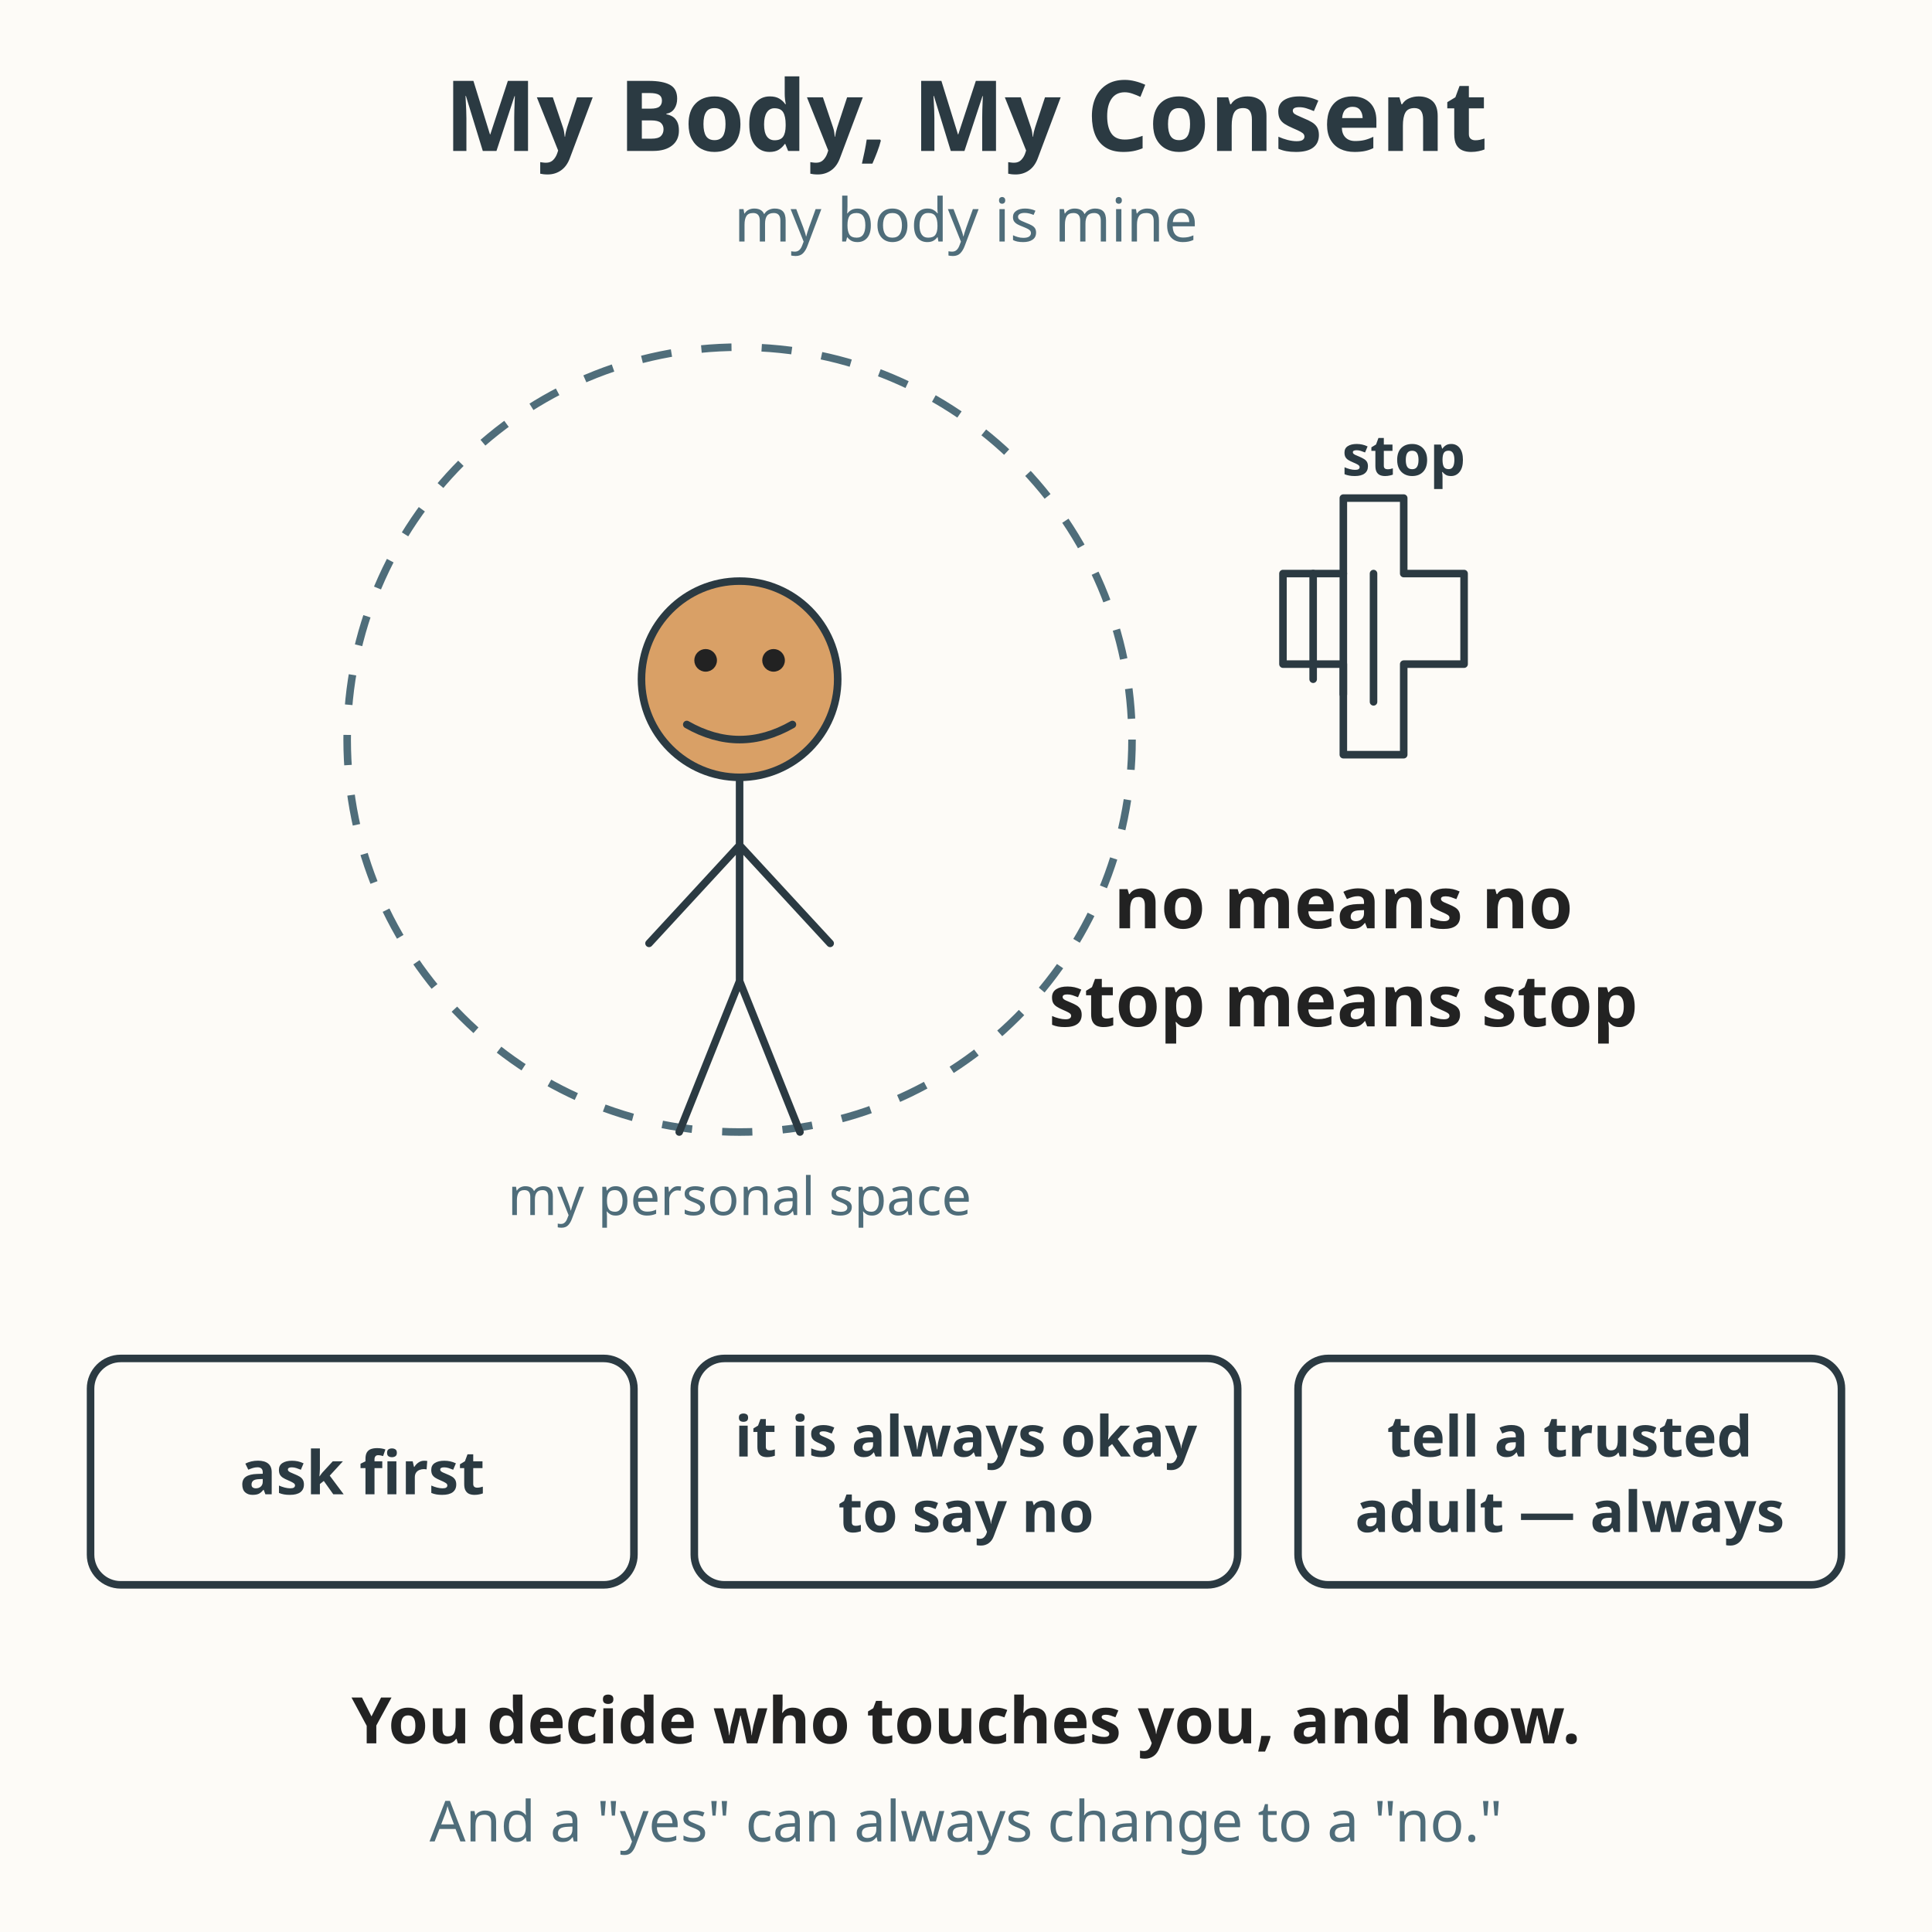
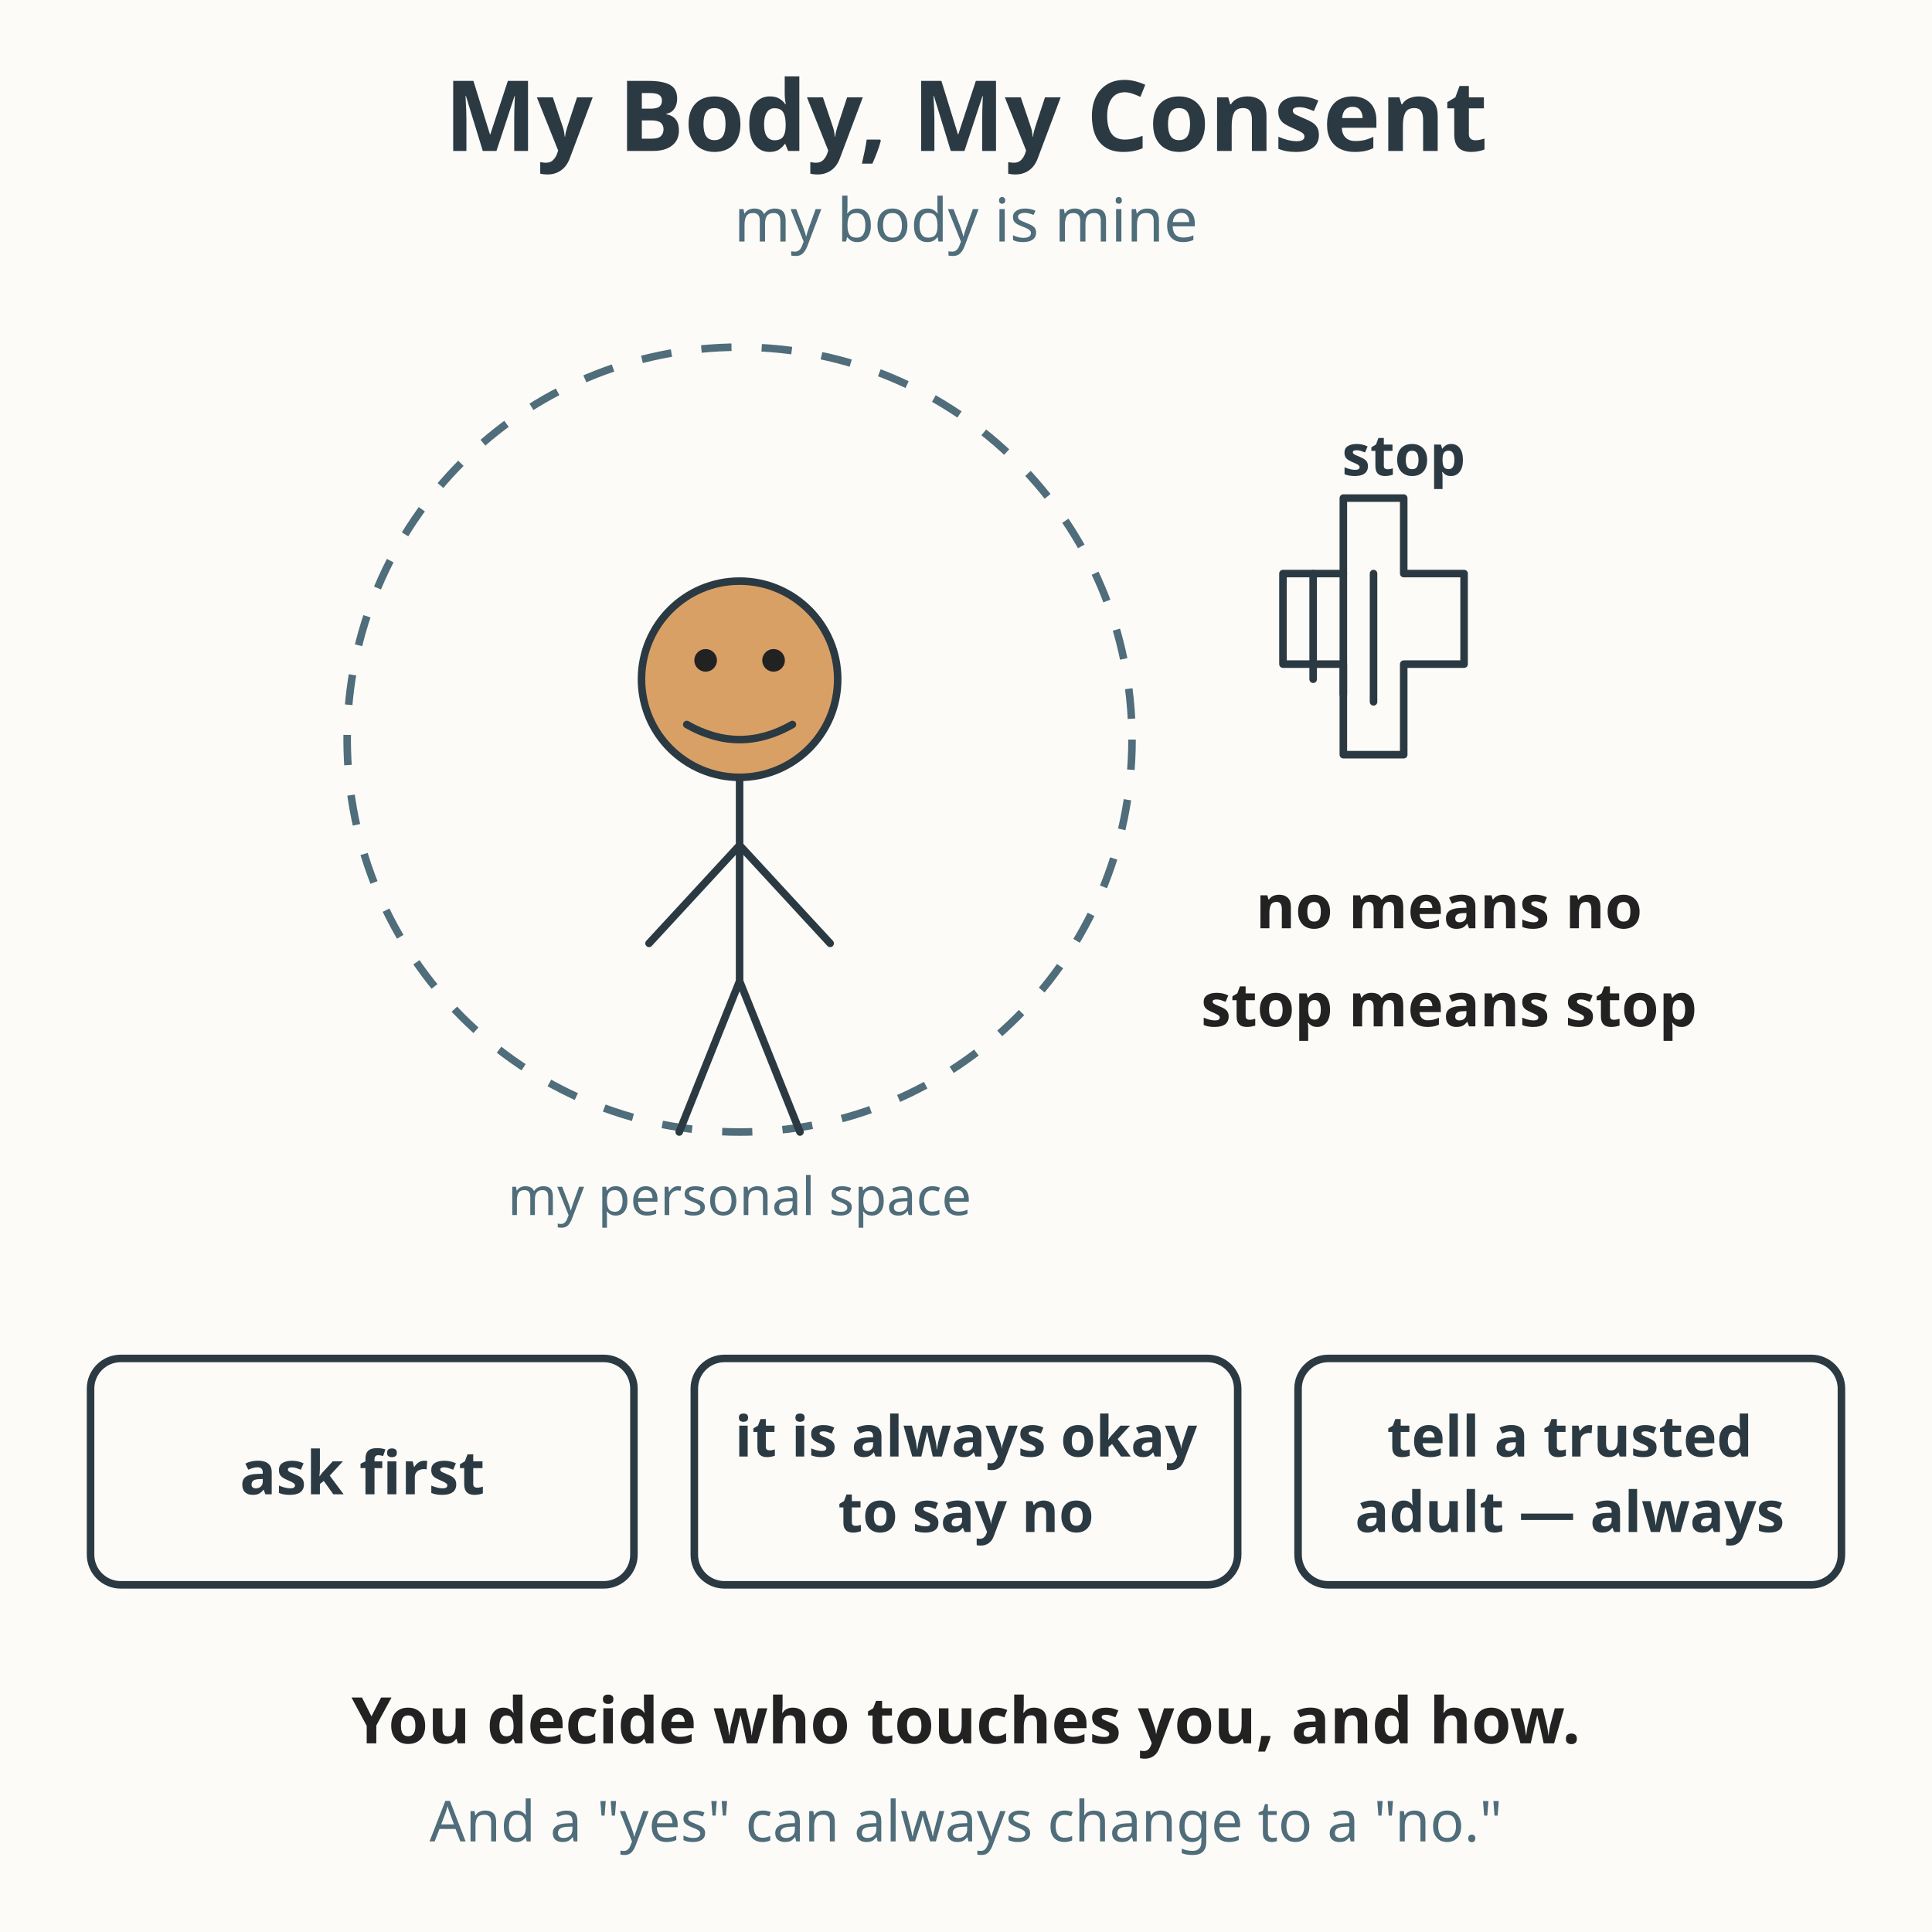
<svg xmlns="http://www.w3.org/2000/svg" viewBox="0 0 512 512" role="img" aria-labelledby="title-L-05-009-07-my-body-my-consent desc-L-05-009-07-my-body-my-consent">
  <rect width="512" height="512" fill="#fdfbf7" />
  <text x="256" y="40" text-anchor="middle" font-family="sans-serif" font-size="26" font-weight="bold" fill="#2b3a42">My Body, My Consent</text>
  <text x="256" y="64" text-anchor="middle" font-family="sans-serif" font-size="16" fill="#4f6d7a">my body is mine</text>
  <circle cx="196" cy="196" r="104" fill="#fdfbf7" stroke="#4f6d7a" stroke-width="2" stroke-dasharray="8 8" />
  <text x="196" y="322" text-anchor="middle" font-family="sans-serif" font-size="14" fill="#4f6d7a">my personal space</text>
  <circle cx="196" cy="180" r="26" fill="#d9a066" stroke="#2b3a42" stroke-width="2" />
  <circle cx="187" cy="175" r="3" fill="#222222" />
  <circle cx="205" cy="175" r="3" fill="#222222" />
  <path d="M182 192 Q196 200 210 192" fill="none" stroke="#2b3a42" stroke-width="2" stroke-linecap="round" />
  <path d="M196 206 L196 260 M196 224 L172 250 M196 224 L220 250 M196 260 L180 300 M196 260 L212 300" stroke="#2b3a42" stroke-width="2" fill="none" stroke-linecap="round" />
  <g>
    <path d="M356 132 L372 132 L372 152 L388 152 L388 176 L372 176 L372 200 L356 200 L356 176 L340 176 L340 152 L356 152 Z" fill="#fdfbf7" stroke="#2b3a42" stroke-width="2" stroke-linejoin="round" />
    <path d="M356 152 L356 184 M348 152 L348 180 M364 152 L364 186" stroke="#2b3a42" stroke-width="2" stroke-linecap="round" />
    <text x="372" y="126" text-anchor="middle" font-family="sans-serif" font-size="15" font-weight="bold" fill="#2b3a42">stop</text>
  </g>
-   <text x="356" y="246" text-anchor="middle" font-family="sans-serif" font-size="19" font-weight="bold" fill="#222222">no means no</text>
-   <text x="356" y="272" text-anchor="middle" font-family="sans-serif" font-size="19" font-weight="bold" fill="#222222">stop means stop</text>
+   <text x="384" y="246" text-anchor="middle" font-family="sans-serif" font-size="16" font-weight="bold" fill="#222222">no means no</text>
+   <text x="384" y="272" text-anchor="middle" font-family="sans-serif" font-size="16" font-weight="bold" fill="#222222">stop means stop</text>
  <rect x="24" y="360" width="144" height="60" rx="8" fill="#fdfbf7" stroke="#2b3a42" stroke-width="2" />
  <text x="96" y="396" text-anchor="middle" font-family="sans-serif" font-size="16" font-weight="bold" fill="#2b3a42">ask first</text>
  <rect x="184" y="360" width="144" height="60" rx="8" fill="#fdfbf7" stroke="#2b3a42" stroke-width="2" />
  <text x="256" y="386" text-anchor="middle" font-family="sans-serif" font-size="15" font-weight="bold" fill="#2b3a42">it is always okay</text>
  <text x="256" y="406" text-anchor="middle" font-family="sans-serif" font-size="15" font-weight="bold" fill="#2b3a42">to say no</text>
  <rect x="344" y="360" width="144" height="60" rx="8" fill="#fdfbf7" stroke="#2b3a42" stroke-width="2" />
  <text x="416" y="386" text-anchor="middle" font-family="sans-serif" font-size="15" font-weight="bold" fill="#2b3a42">tell a trusted</text>
  <text x="416" y="406" text-anchor="middle" font-family="sans-serif" font-size="15" font-weight="bold" fill="#2b3a42">adult — always</text>
  <text x="256" y="462" text-anchor="middle" font-family="sans-serif" font-size="17" font-weight="bold" fill="#222222">You decide who touches you, and how.</text>
  <text x="256" y="488" text-anchor="middle" font-family="sans-serif" font-size="15" fill="#4f6d7a">And a "yes" can always change to a "no."</text>
</svg>
